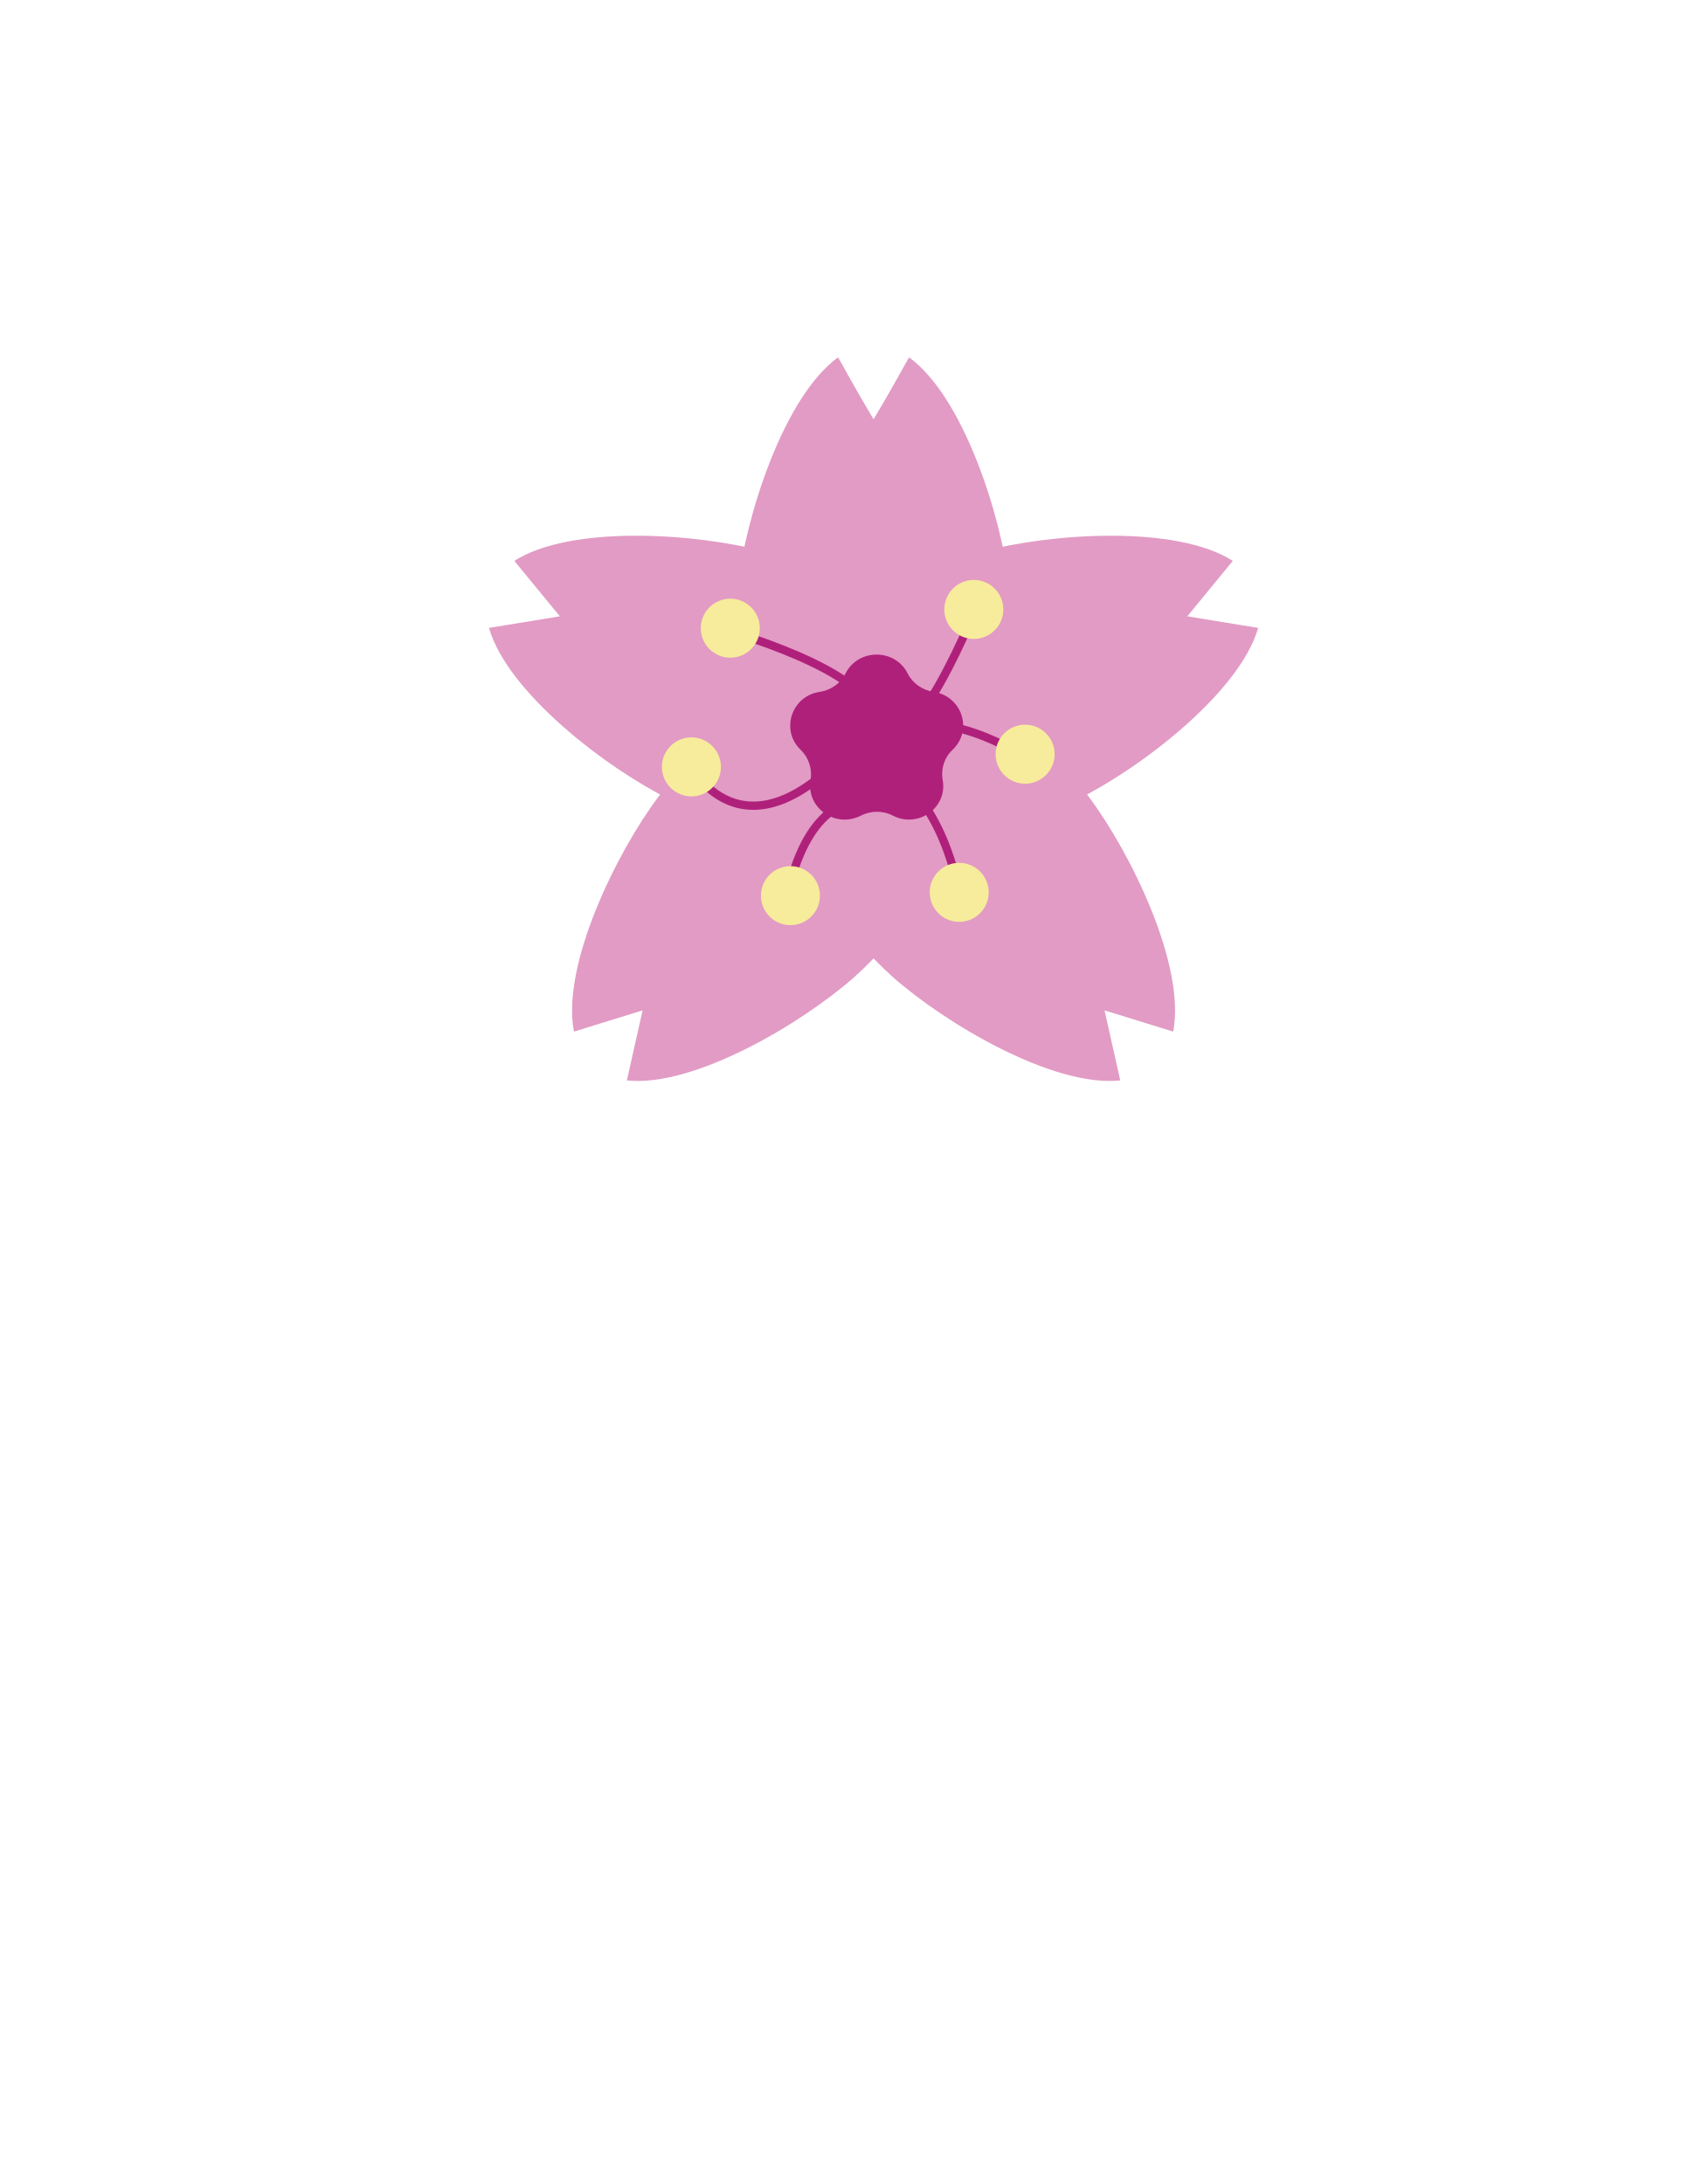
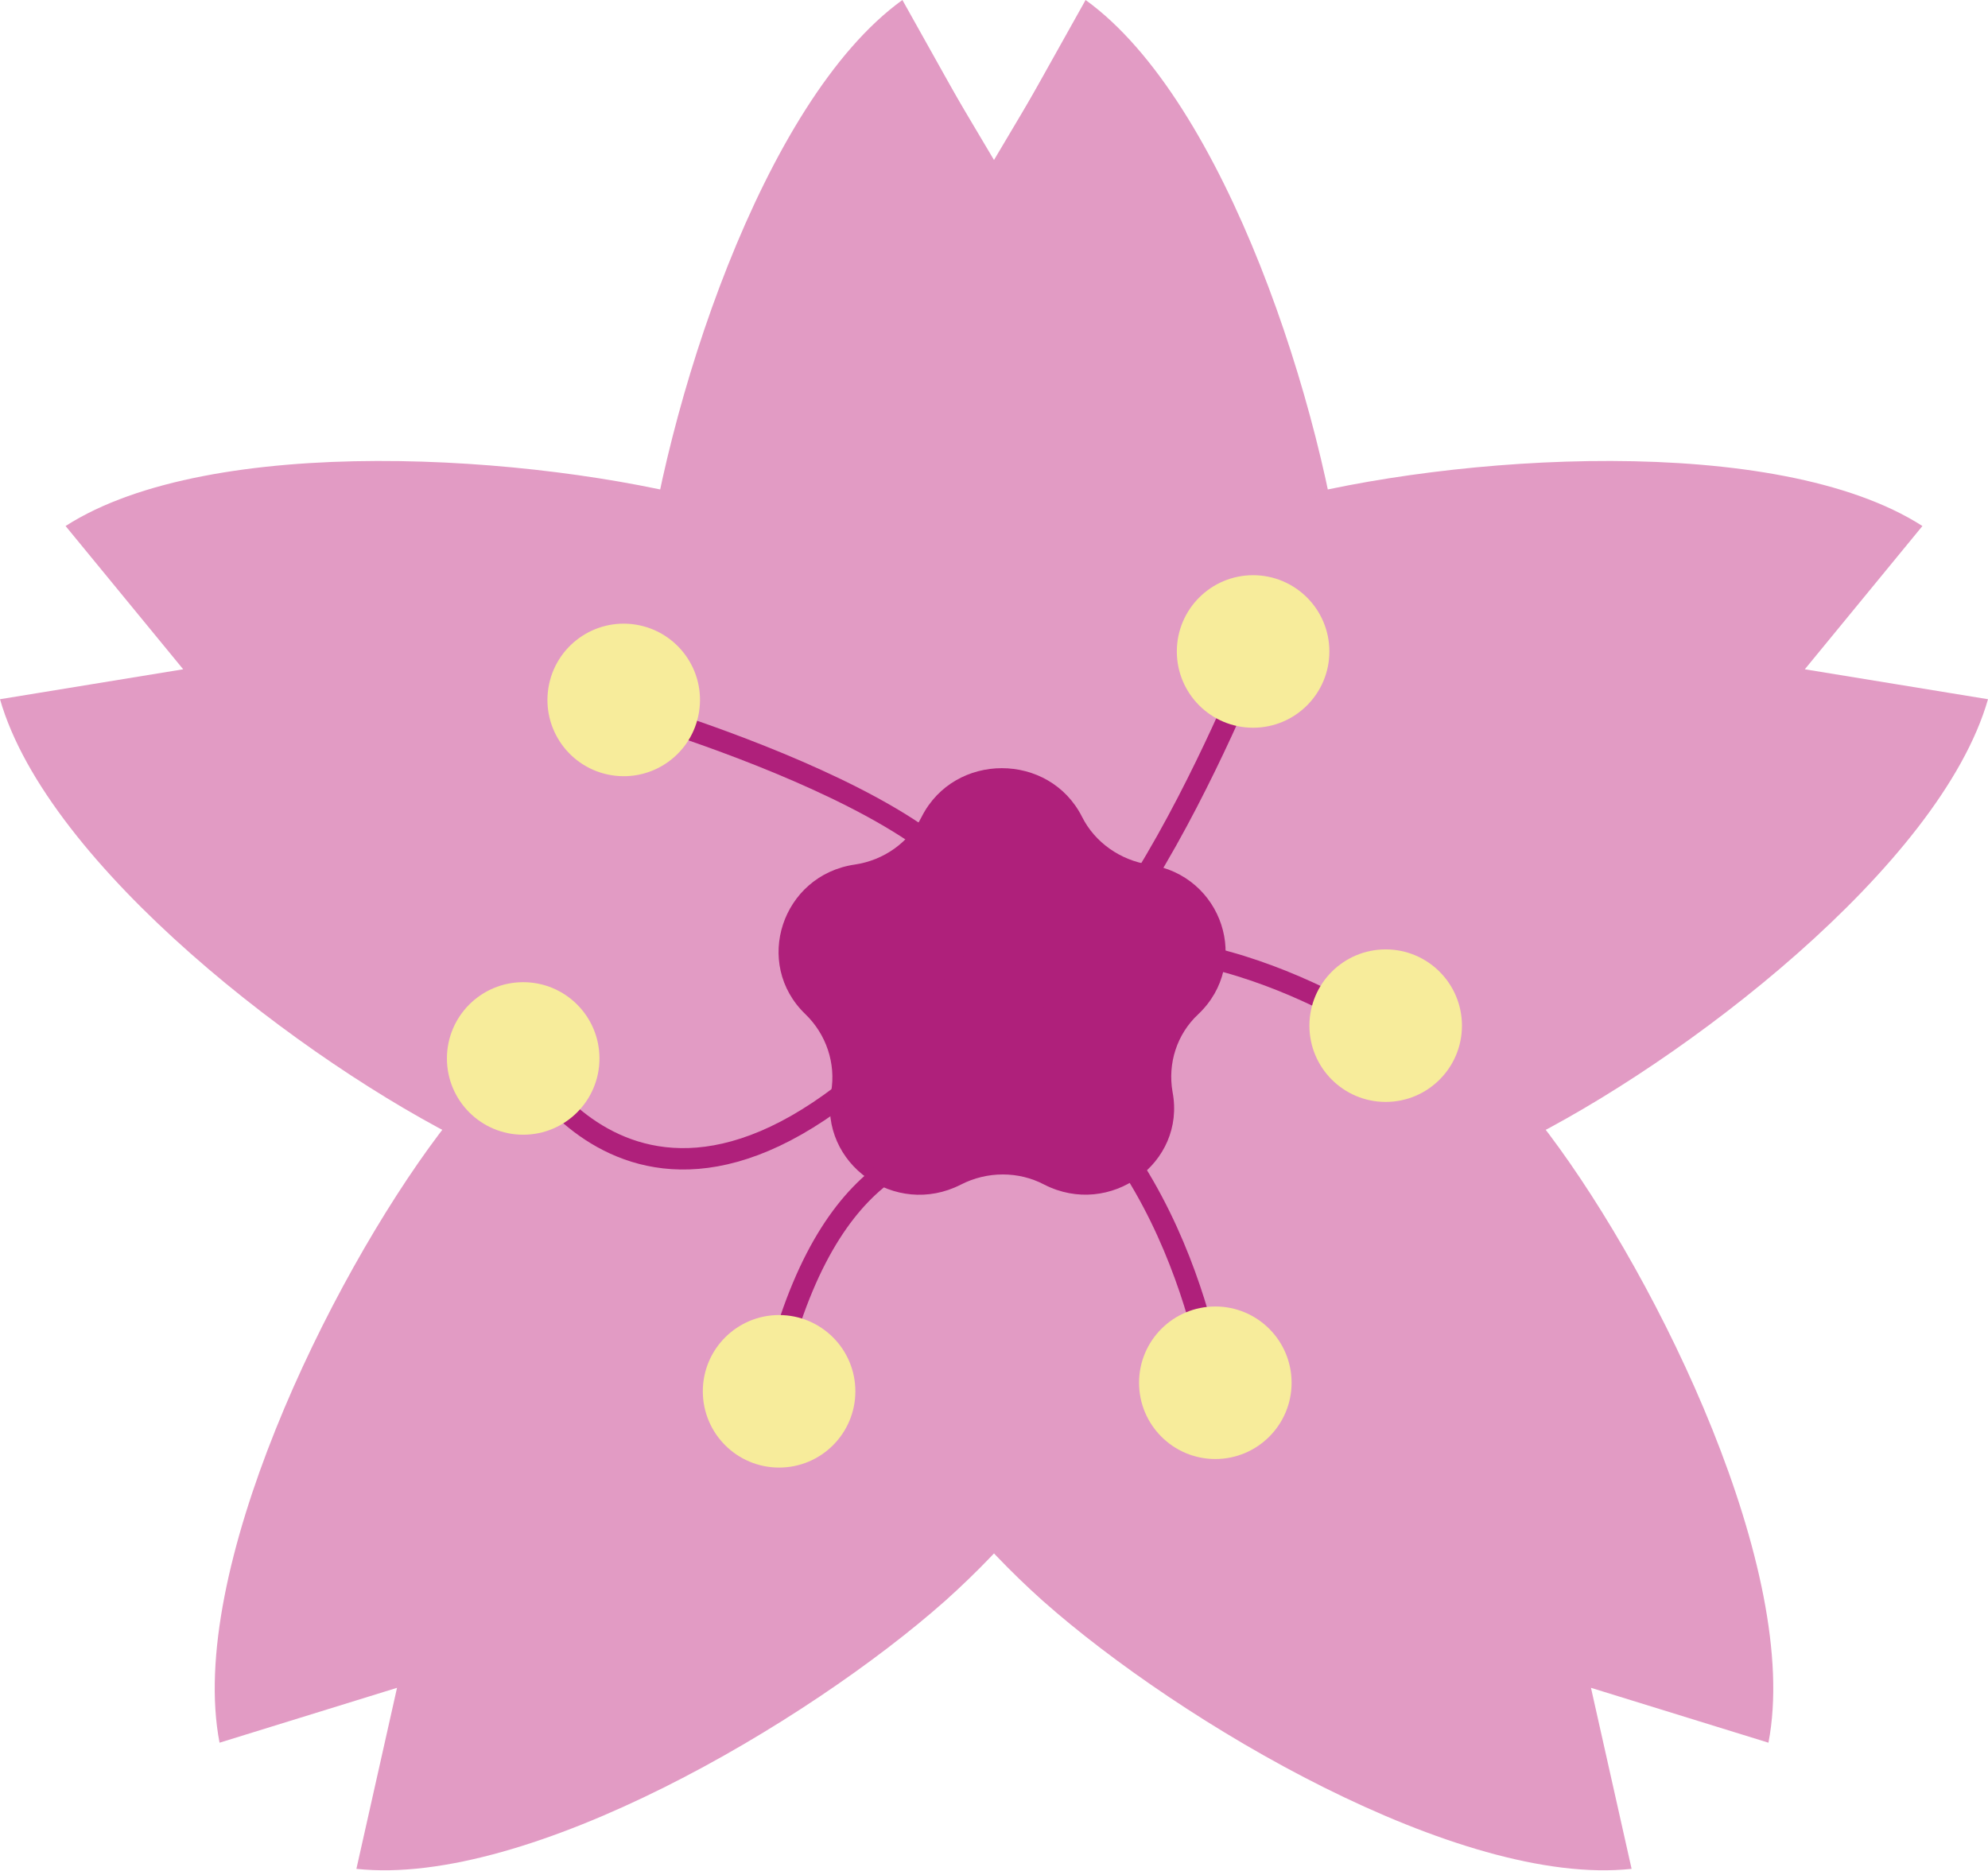
- <svg xmlns="http://www.w3.org/2000/svg" version="1.1" x="0px" y="0px" viewBox="0 0 612 792" style="enable-background:new 0 0 612 792;" xml:space="preserve">
+ <svg xmlns="http://www.w3.org/2000/svg" version="1.1" id="Layer_1" x="0px" y="0px" viewBox="0 0 278.9 262.4" style="enable-background:new 0 0 278.9 262.4;" xml:space="preserve">
  <style type="text/css">
	.st0{fill:#E29BC4;}
	.st1{fill:#AF207B;}
	.st2{fill:none;stroke:#AF207B;stroke-width:3;stroke-miterlimit:10;}
	.st3{fill:#F7EC9B;}
</style>
-   <g id="Layer_1">
-     <path class="st0" d="M334.3,256.3c-19.8-17.9-66.1-6.5-95.4,32.4c-15.5,20.6-35.4,61.5-30.8,85.4l24.9-7.7l-5.7,25.4   c24.2,2.6,63.3-20.5,82.6-37.6C346.2,321.7,353.8,274.6,334.3,256.3z" />
-     <path class="st0" d="M343,276.3c9.1-25.1-18.8-63.7-65.8-76.3c-24.9-6.7-70.3-9.7-90.7,3.4l16.5,20.1l-25.7,4.2   c6.7,23.4,42.7,51,65.9,62.4C286.9,311.8,333.3,301.2,343,276.3z" />
-     <path class="st0" d="M319.1,301.9c26.7-0.7,52.4-40.8,46.9-89.2c-2.9-25.6-16.7-68.9-36.4-83.1l-12.7,22.7l-13.3-22.4   c-19.3,14.8-31.8,58.4-34,84.2C265.5,262.6,292.4,302,319.1,301.9z" />
-     <path class="st0" d="M299.2,256.3c19.8-17.9,66.1-6.5,95.4,32.4c15.5,20.6,35.4,61.5,30.8,85.4l-24.9-7.7l5.7,25.4   c-24.2,2.6-63.3-20.5-82.6-37.6C287.3,321.7,279.8,274.6,299.2,256.3z" />
-     <path class="st0" d="M290.5,276.3c-9.1-25.1,18.8-63.7,65.8-76.3c24.9-6.7,70.3-9.7,90.7,3.4l-16.5,20.1l25.7,4.2   c-6.7,23.4-42.7,51-65.9,62.4C346.7,311.8,300.2,301.2,290.5,276.3z" />
-     <path class="st0" d="M314.4,301.9c-26.7-0.7-52.4-40.8-46.9-89.2c2.9-25.6,16.7-68.9,36.4-83.1l12.7,22.7l13.3-22.4   c19.3,14.8,31.8,58.4,34,84.2C368,262.6,341.1,302,314.4,301.9z" />
-     <g id="Layer_2">
+   <g id="Layer_1_00000103261653452901908820000004503173779269940906_">
+     <path class="st0" d="M157,126.7c-19.8-17.9-66.1-6.5-95.4,32.4c-15.5,20.6-35.4,61.5-30.8,85.4l24.9-7.7L50,262.2   c24.2,2.6,63.3-20.5,82.6-37.6C168.9,192.1,176.5,145,157,126.7z" />
+     <path class="st0" d="M165.7,146.7c9.1-25.1-18.8-63.7-65.8-76.3C75,63.7,29.6,60.7,9.2,73.8l16.5,20.1L0,98.1   c6.7,23.4,42.7,51,65.9,62.4C109.6,182.2,156,171.6,165.7,146.7z" />
+     <path class="st0" d="M141.8,172.3c26.7-0.7,52.4-40.8,46.9-89.2C185.8,57.5,172,14.2,152.3,0l-12.7,22.7L126.3,0.3   c-19.3,14.8-31.8,58.4-34,84.2C88.2,133,115.1,172.4,141.8,172.3z" />
+     <path class="st0" d="M121.9,126.7c19.8-17.9,66.1-6.5,95.4,32.4c15.5,20.6,35.4,61.5,30.8,85.4l-24.9-7.7l5.7,25.4   c-24.2,2.6-63.3-20.5-82.6-37.6C110,192.1,102.5,145,121.9,126.7z" />
+     <path class="st0" d="M113.2,146.7C104.1,121.6,132,83,179,70.4c24.9-6.7,70.3-9.7,90.7,3.4l-16.5,20.1l25.7,4.2   c-6.7,23.4-42.7,51-65.9,62.4C169.4,182.2,122.9,171.6,113.2,146.7z" />
+     <path class="st0" d="M137.1,172.3c-26.7-0.7-52.4-40.8-46.9-89.2c2.9-25.6,16.7-68.9,36.4-83.1l12.7,22.7l13.3-22.4   c19.3,14.8,31.8,58.4,34,84.2C190.7,133,163.8,172.4,137.1,172.3z" />
+     <g id="Layer_2_00000053532350355149519660000017071069485698637710_">
	</g>
  </g>
  <g id="Layer_4">
-     <path class="st1" d="M323.8,295.8L323.8,295.8c-3.6-1.9-8-1.9-11.7,0l0,0c-9.2,4.7-19.9-2.9-18.2-13v0c0.7-4-0.7-8.1-3.6-10.9l0,0   c-7.4-7.1-3.3-19.5,6.9-21h0c4.1-0.6,7.6-3.1,9.4-6.7l0,0c4.6-9.1,17.9-9.1,22.5,0l0,0c1.8,3.6,5.4,6.1,9.4,6.7l0,0   c10.3,1.5,14.4,13.9,6.9,21l0,0c-3,2.8-4.3,6.9-3.6,10.9v0C343.7,292.8,333,300.5,323.8,295.8z" />
+     <path class="st1" d="M146.5,166.2L146.5,166.2c-3.6-1.9-8-1.9-11.7,0l0,0c-9.2,4.7-19.9-2.9-18.2-13l0,0c0.7-4-0.7-8.1-3.6-10.9   l0,0c-7.4-7.1-3.3-19.5,6.9-21l0,0c4.1-0.6,7.6-3.1,9.4-6.7l0,0c4.6-9.1,17.9-9.1,22.5,0l0,0c1.8,3.6,5.4,6.1,9.4,6.7l0,0   c10.3,1.5,14.4,13.9,6.9,21l0,0c-3,2.8-4.3,6.9-3.6,10.9l0,0C166.4,163.2,155.7,170.9,146.5,166.2z" />
  </g>
  <g id="Layer_5">
-     <path class="st2" d="M353.1,222.2c0,0-26.7,67.1-41.9,44" />
-     <path class="st2" d="M250.7,278.1c0,0,20.7,39.3,63-13.4c14.1-17.6-48.8-35.7-48.8-35.7" />
-     <path class="st2" d="M347.8,324.8c0,0-4.9-37.6-32.1-50.1" />
-     <path class="st2" d="M371.7,274.7c0,0-31.4-21.3-52.5-7.4" />
-     <path class="st2" d="M286.6,320c16-59.4,62.2-5.3,27-48.9" />
+     <path class="st2" d="M175.8,92.6c0,0-26.7,67.1-41.9,44" />
+     <path class="st2" d="M73.4,148.5c0,0,20.7,39.3,63-13.4c14.1-17.6-48.8-35.7-48.8-35.7" />
+     <path class="st2" d="M170.5,195.2c0,0-4.9-37.6-32.1-50.1" />
+     <path class="st2" d="M194.4,145.1c0,0-31.4-21.3-52.5-7.4" />
+     <path class="st2" d="M109.3,190.4c16-59.4,62.2-5.3,27-48.9" />
  </g>
  <g id="Layer_3">
-     <circle class="st3" cx="264.8" cy="227.8" r="10.7" />
-     <circle class="st3" cx="353.1" cy="221" r="10.7" />
-     <circle class="st3" cx="371.7" cy="273.5" r="10.7" />
-     <circle class="st3" cx="347.8" cy="323.6" r="10.7" />
-     <circle class="st3" cx="286.6" cy="324.8" r="10.7" />
-     <circle class="st3" cx="250.7" cy="278.1" r="10.7" />
+     <ellipse transform="matrix(0.1602 -0.9871 0.9871 0.1602 -23.448 168.8402)" class="st3" cx="87.5" cy="98.2" rx="10.7" ry="10.7" />
+     <circle class="st3" cx="175.8" cy="91.4" r="10.7" />
+     <circle class="st3" cx="194.4" cy="143.9" r="10.7" />
+     <circle class="st3" cx="170.5" cy="194" r="10.7" />
+     <circle class="st3" cx="109.3" cy="195.2" r="10.7" />
+     <circle class="st3" cx="73.4" cy="148.5" r="10.7" />
  </g>
</svg>
